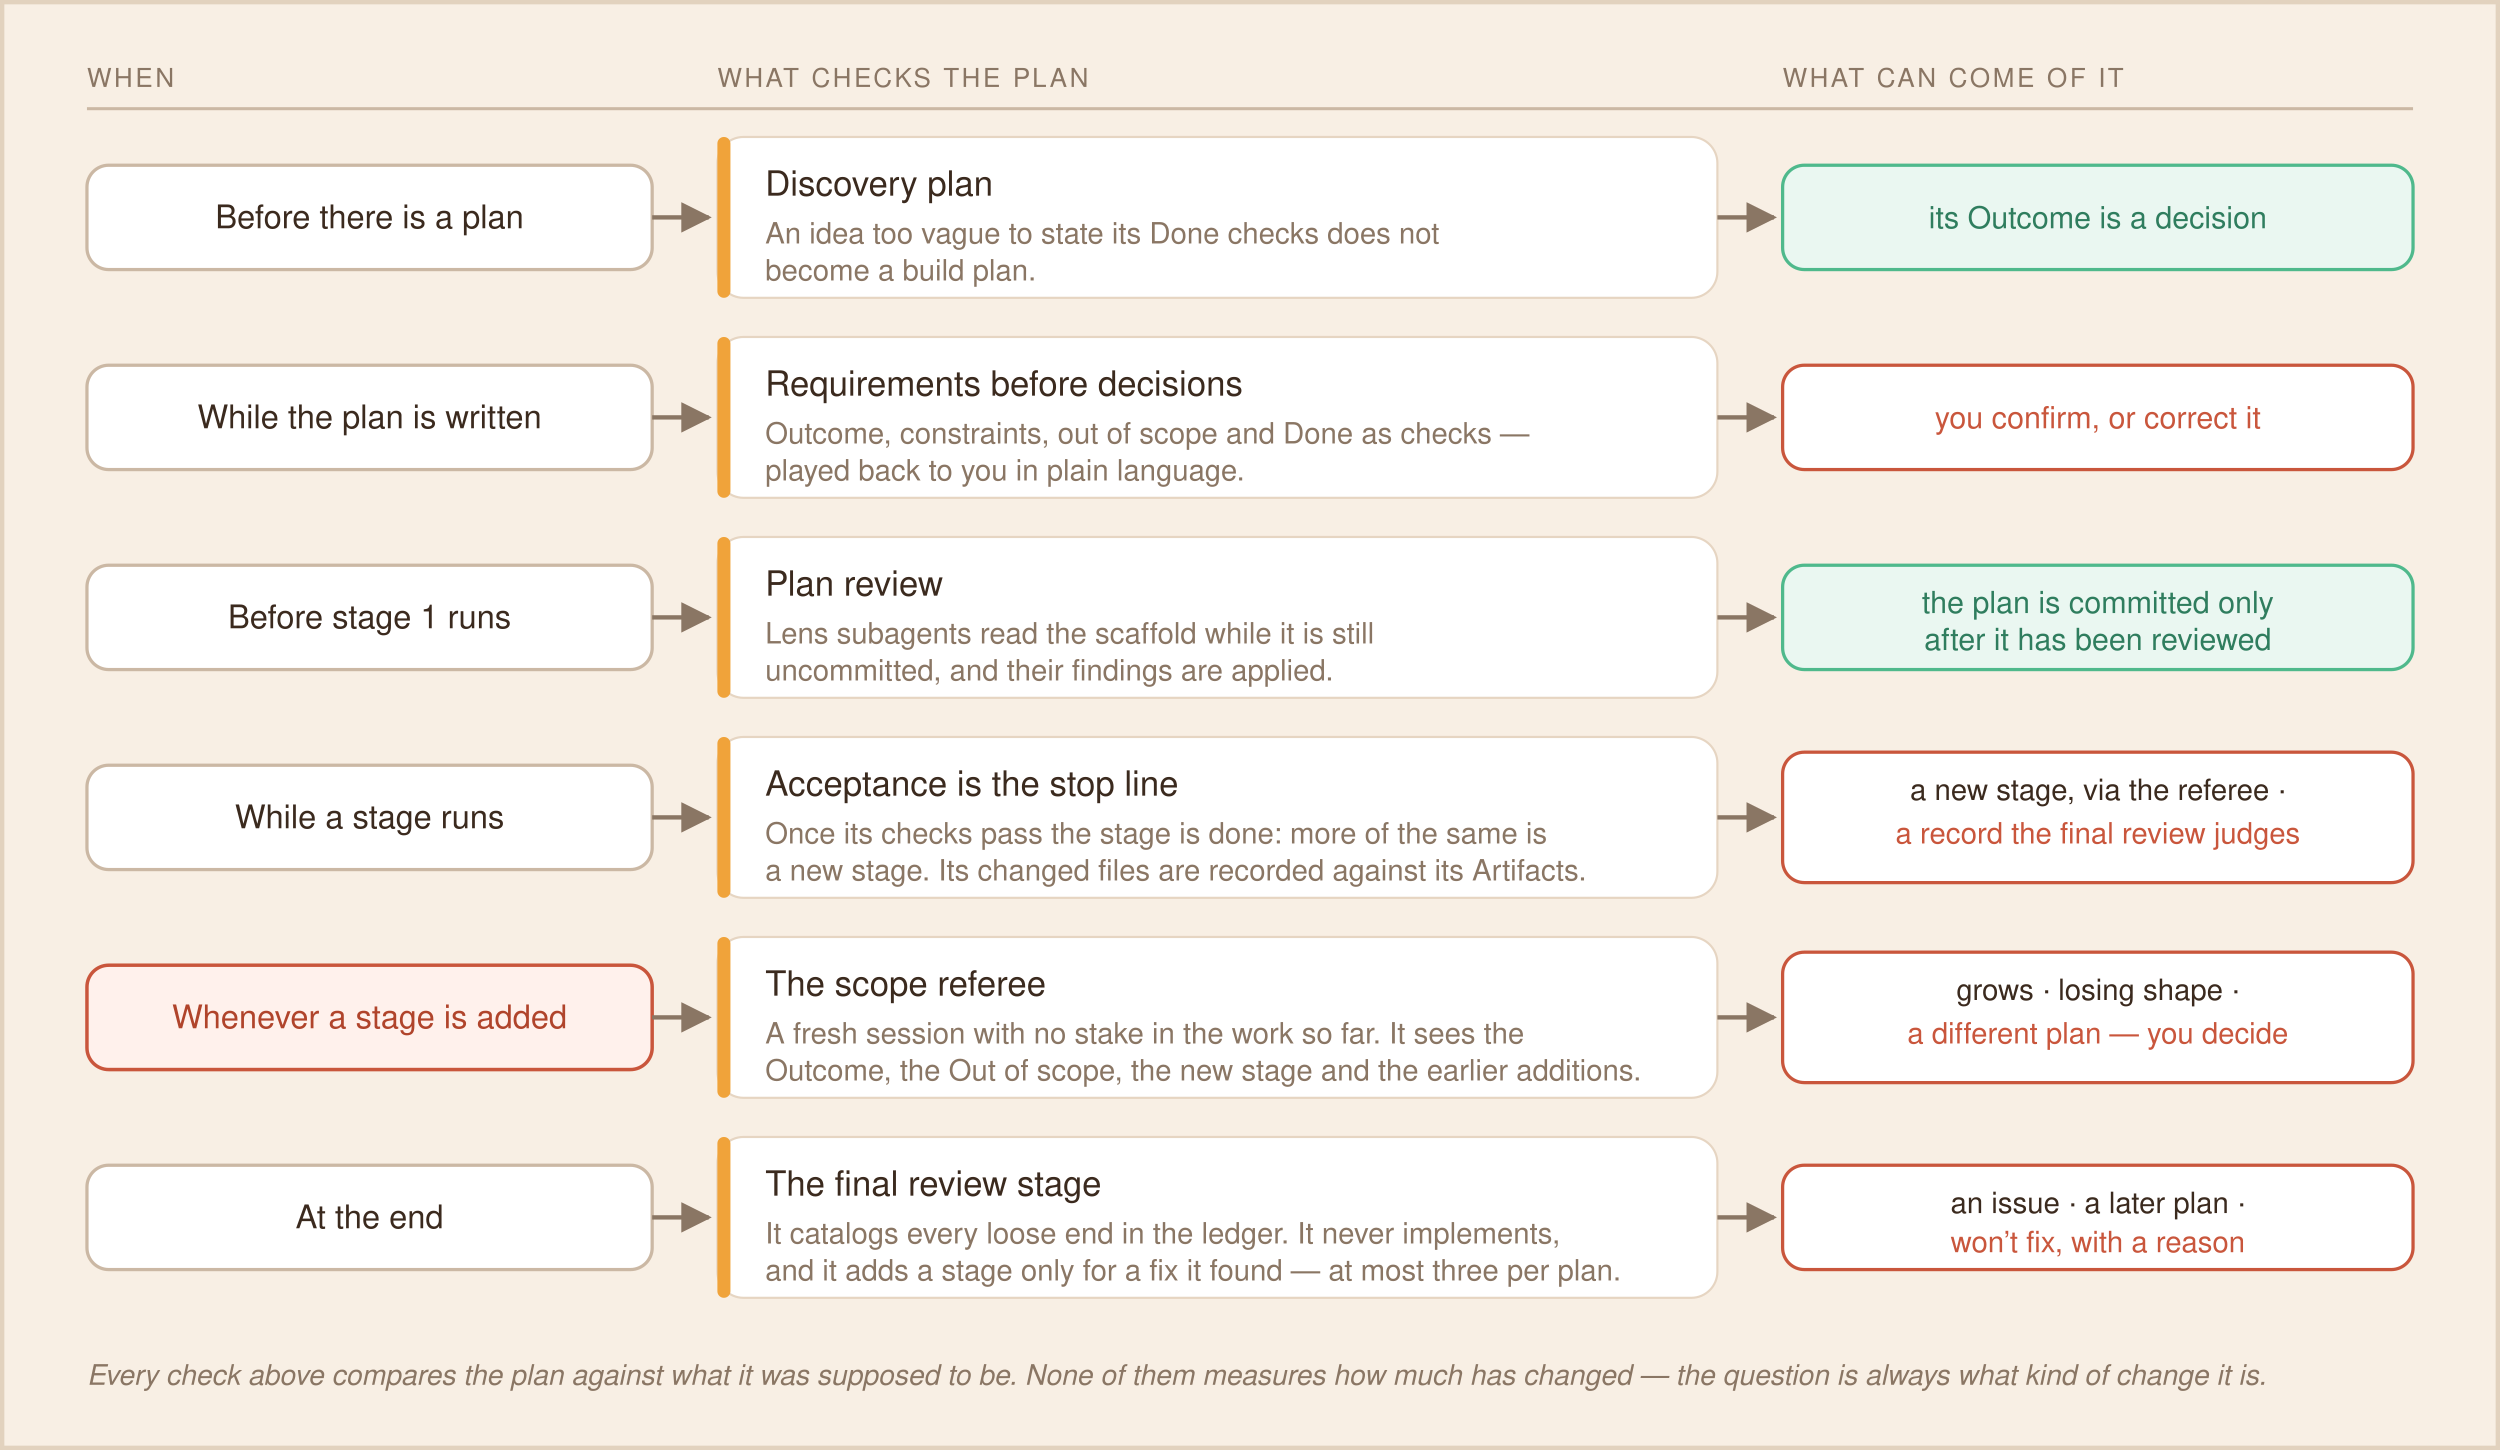
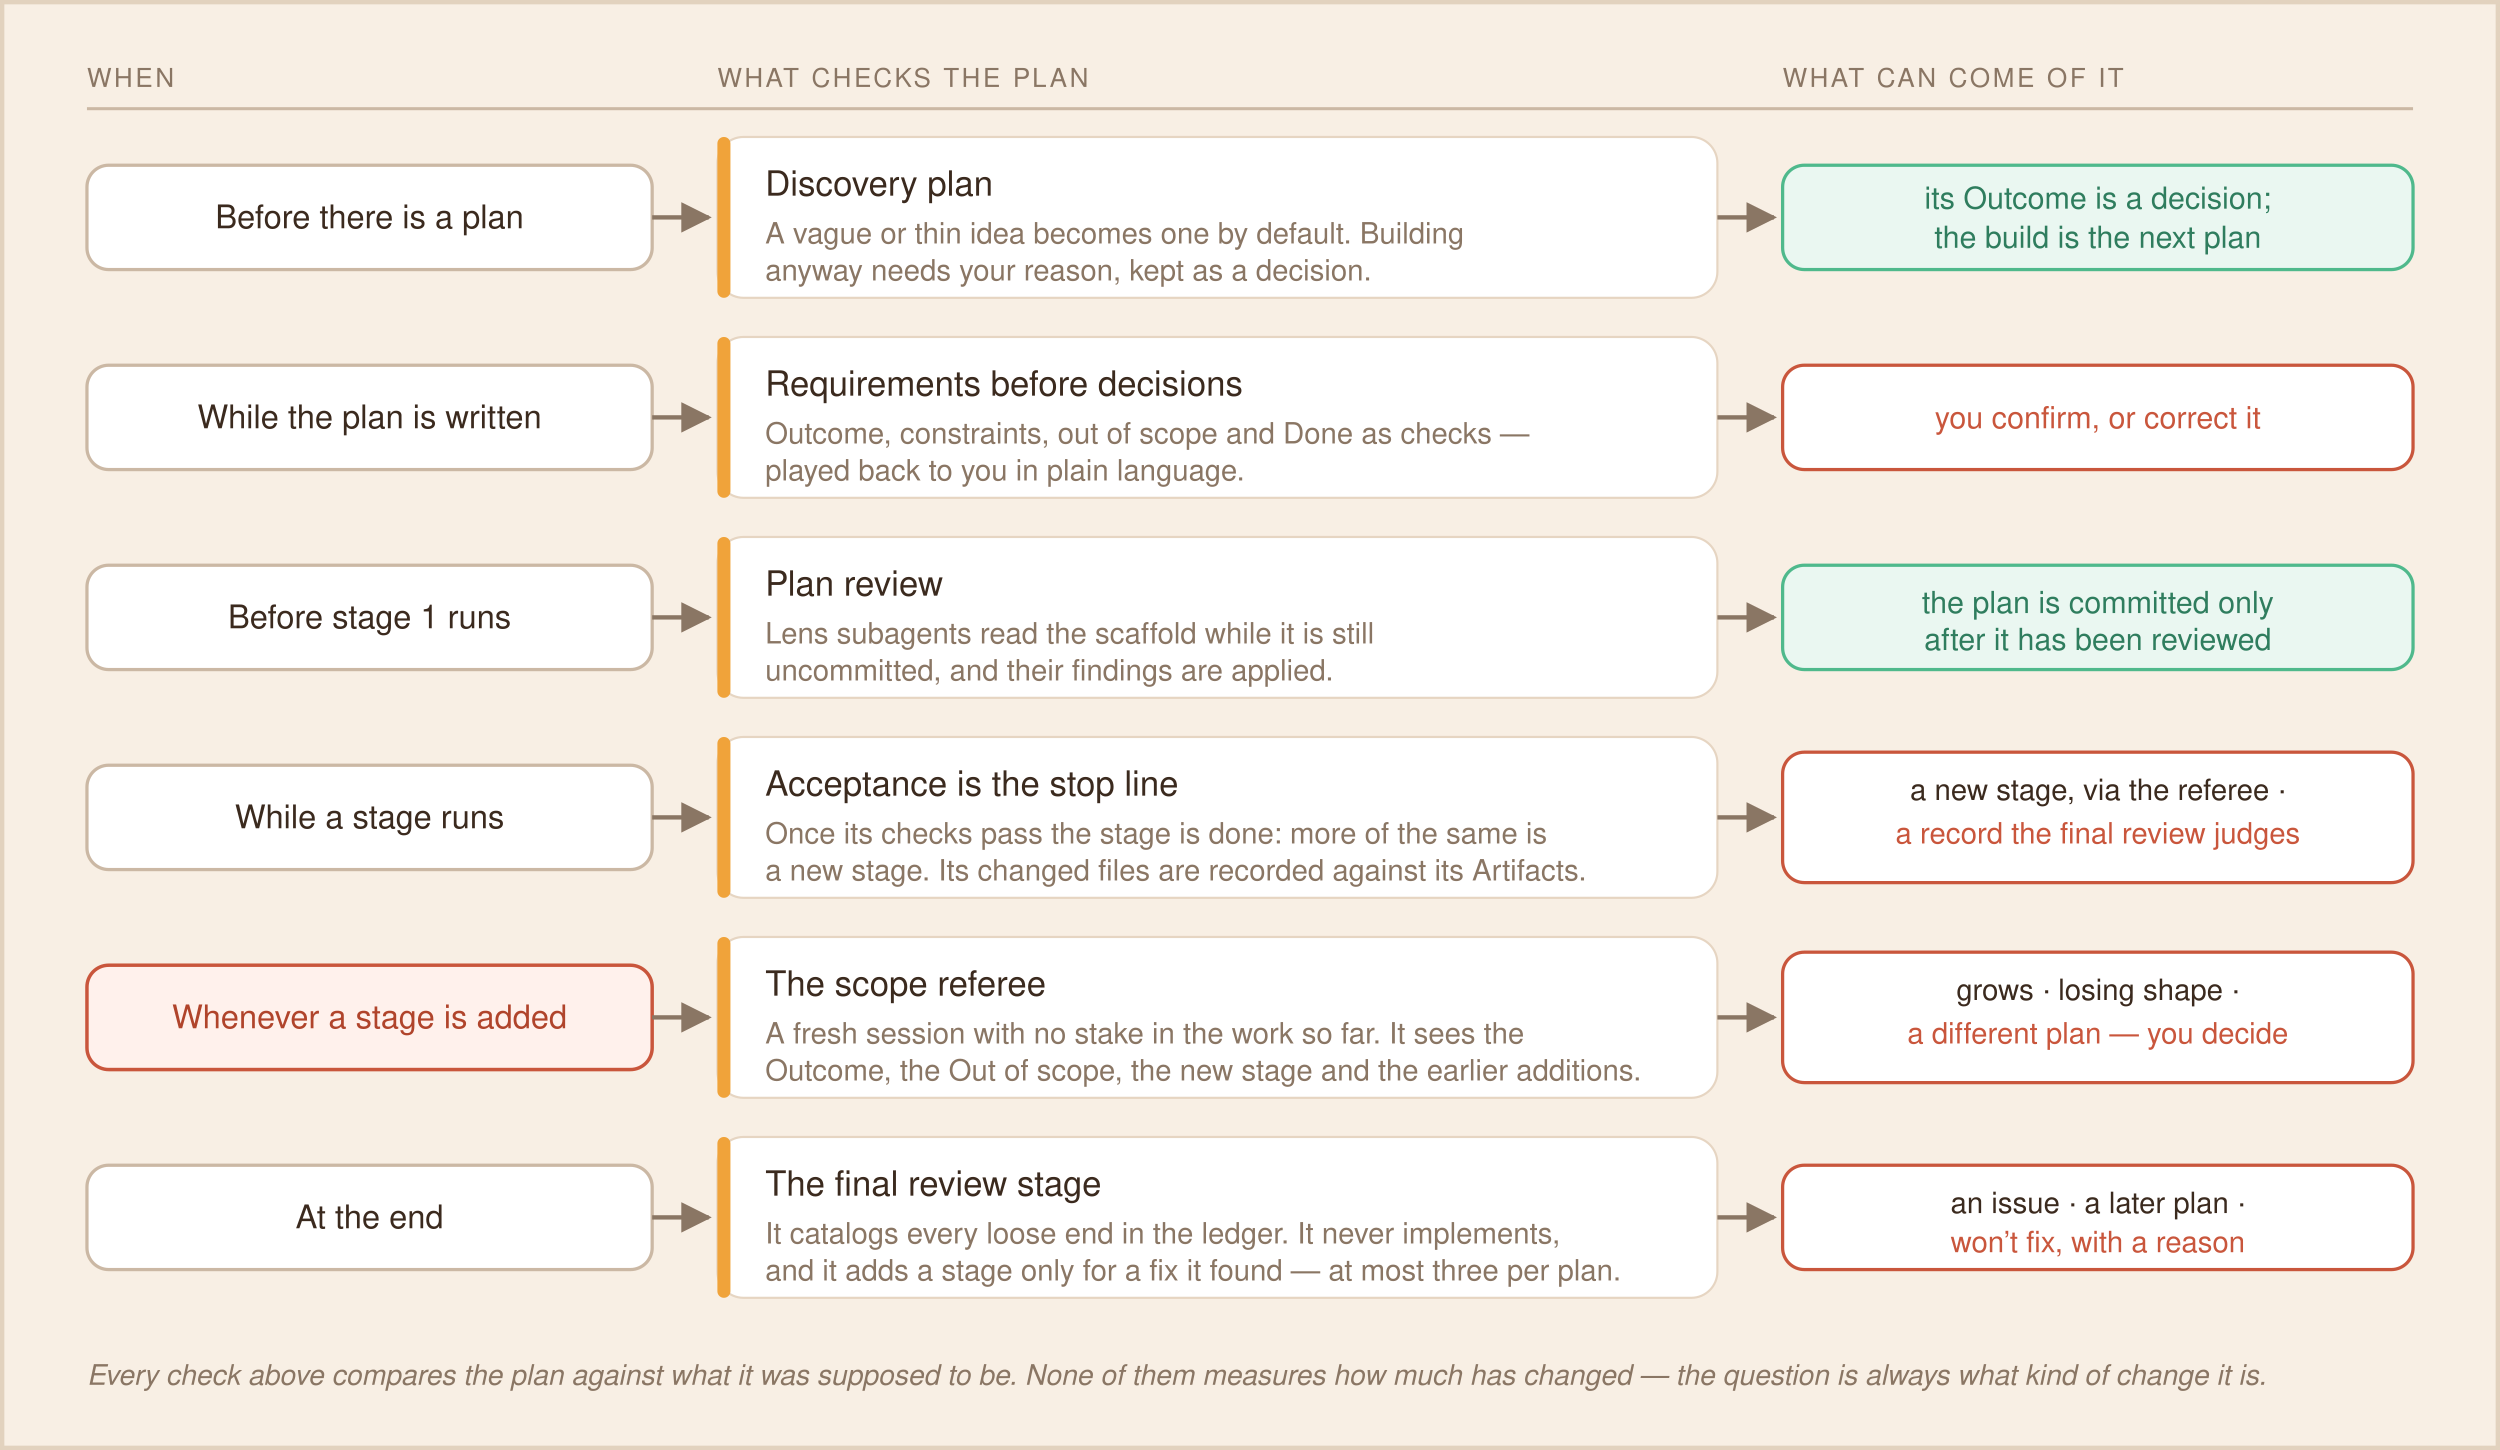
<svg xmlns="http://www.w3.org/2000/svg" viewBox="0 0 1150 667" width="1150" height="667" role="img" aria-label="Where a plan is checked against the project it was supposed to be: six moments, from before there is a plan to the final review, each with the check that fires and what can come of it.">
  <rect x="0" y="0" width="1150" height="667" fill="#F8EFE4" />
  <rect x="1" y="1" width="1148" height="665" fill="none" stroke="#E2D2BE" stroke-width="2" />
  <defs>
    <marker id="a3" viewBox="0 0 10 10" refX="9" refY="5" markerWidth="7" markerHeight="7" orient="auto-start-reverse">
      <path d="M 0 0 L 10 5 L 0 10 z" fill="#8A7664" />
    </marker>
  </defs>
  <g font-family="ui-sans-serif, system-ui, 'Segoe UI', Helvetica, Arial, sans-serif">
    <g fill="#8A7664" font-size="12" letter-spacing="1.2">
      <text x="40" y="40">WHEN</text>
      <text x="330" y="40">WHAT CHECKS THE PLAN</text>
      <text x="820" y="40">WHAT CAN COME OF IT</text>
    </g>
    <line x1="40" y1="50" x2="1110" y2="50" stroke="#CBB8A4" stroke-width="1.4" />
    <rect x="40" y="76" width="260" height="48" rx="10" fill="#FFFFFF" stroke="#CBB8A4" stroke-width="1.5" />
    <text x="170" y="105" font-size="15" fill="#3B2A1E" text-anchor="middle">Before there is a plan</text>
    <path d="M300 100h26" stroke="#8A7664" stroke-width="2" fill="none" marker-end="url(#a3)" />
    <rect x="330" y="63" width="460" height="74" rx="12" fill="#FFFFFF" stroke="#E6D5C2" />
    <rect x="330" y="63" width="6" height="74" rx="3" fill="#F0A33A" />
    <text x="352" y="90" font-size="16" fill="#3B2A1E">Discovery plan</text>
-     <text x="352" y="112" font-size="13.5" fill="#8A7664">An idea too vague to state its Done checks does not</text>
-     <text x="352" y="129" font-size="13.5" fill="#8A7664">become a build plan.</text>
+     <text x="352" y="112" font-size="13.5" fill="#8A7664">A vague or thin idea becomes one by default. Building</text>
+     <text x="352" y="129" font-size="13.5" fill="#8A7664">anyway needs your reason, kept as a decision.</text>
    <path d="M790 100h26" stroke="#8A7664" stroke-width="2" fill="none" marker-end="url(#a3)" />
    <rect x="820" y="76" width="290" height="48" rx="10" fill="#EAF7F1" stroke="#4FB98C" stroke-width="1.5" />
-     <text x="965" y="105" font-size="14" fill="#2F7D5E" text-anchor="middle">its Outcome is a decision</text>
+     <text x="965" y="96" font-size="14" fill="#2F7D5E" text-anchor="middle">its Outcome is a decision;</text>
+     <text x="965" y="114" font-size="14" fill="#2F7D5E" text-anchor="middle">the build is the next plan</text>
    <rect x="40" y="168" width="260" height="48" rx="10" fill="#FFFFFF" stroke="#CBB8A4" stroke-width="1.5" />
    <text x="170" y="197" font-size="15" fill="#3B2A1E" text-anchor="middle">While the plan is written</text>
    <path d="M300 192h26" stroke="#8A7664" stroke-width="2" fill="none" marker-end="url(#a3)" />
    <rect x="330" y="155" width="460" height="74" rx="12" fill="#FFFFFF" stroke="#E6D5C2" />
    <rect x="330" y="155" width="6" height="74" rx="3" fill="#F0A33A" />
    <text x="352" y="182" font-size="16" fill="#3B2A1E">Requirements before decisions</text>
    <text x="352" y="204" font-size="13.5" fill="#8A7664">Outcome, constraints, out of scope and Done as checks —</text>
    <text x="352" y="221" font-size="13.5" fill="#8A7664">played back to you in plain language.</text>
    <path d="M790 192h26" stroke="#8A7664" stroke-width="2" fill="none" marker-end="url(#a3)" />
    <rect x="820" y="168" width="290" height="48" rx="10" fill="#FFFFFF" stroke="#C9563C" stroke-width="1.5" />
    <text x="965" y="197" font-size="14" fill="#C9563C" text-anchor="middle">you confirm, or correct it</text>
    <rect x="40" y="260" width="260" height="48" rx="10" fill="#FFFFFF" stroke="#CBB8A4" stroke-width="1.5" />
    <text x="170" y="289" font-size="15" fill="#3B2A1E" text-anchor="middle">Before stage 1 runs</text>
    <path d="M300 284h26" stroke="#8A7664" stroke-width="2" fill="none" marker-end="url(#a3)" />
    <rect x="330" y="247" width="460" height="74" rx="12" fill="#FFFFFF" stroke="#E6D5C2" />
    <rect x="330" y="247" width="6" height="74" rx="3" fill="#F0A33A" />
    <text x="352" y="274" font-size="16" fill="#3B2A1E">Plan review</text>
    <text x="352" y="296" font-size="13.5" fill="#8A7664">Lens subagents read the scaffold while it is still</text>
    <text x="352" y="313" font-size="13.5" fill="#8A7664">uncommitted, and their findings are applied.</text>
    <path d="M790 284h26" stroke="#8A7664" stroke-width="2" fill="none" marker-end="url(#a3)" />
    <rect x="820" y="260" width="290" height="48" rx="10" fill="#EAF7F1" stroke="#4FB98C" stroke-width="1.5" />
    <text x="965" y="282" font-size="14" fill="#2F7D5E" text-anchor="middle">the plan is committed only</text>
    <text x="965" y="299" font-size="14" fill="#2F7D5E" text-anchor="middle">after it has been reviewed</text>
    <rect x="40" y="352" width="260" height="48" rx="10" fill="#FFFFFF" stroke="#CBB8A4" stroke-width="1.5" />
    <text x="170" y="381" font-size="15" fill="#3B2A1E" text-anchor="middle">While a stage runs</text>
    <path d="M300 376h26" stroke="#8A7664" stroke-width="2" fill="none" marker-end="url(#a3)" />
    <rect x="330" y="339" width="460" height="74" rx="12" fill="#FFFFFF" stroke="#E6D5C2" />
    <rect x="330" y="339" width="6" height="74" rx="3" fill="#F0A33A" />
    <text x="352" y="366" font-size="16" fill="#3B2A1E">Acceptance is the stop line</text>
    <text x="352" y="388" font-size="13.5" fill="#8A7664">Once its checks pass the stage is done: more of the same is</text>
    <text x="352" y="405" font-size="13.5" fill="#8A7664">a new stage. Its changed files are recorded against its Artifacts.</text>
    <path d="M790 376h26" stroke="#8A7664" stroke-width="2" fill="none" marker-end="url(#a3)" />
    <rect x="820" y="346" width="290" height="60" rx="10" fill="#FFFFFF" stroke="#C9563C" stroke-width="1.5" />
    <text x="965" y="368" font-size="13.5" fill="#3B2A1E" text-anchor="middle">a new stage, via the referee ·</text>
    <text x="965" y="388" font-size="13.5" fill="#C9563C" text-anchor="middle">a record the final review judges</text>
    <rect x="40" y="444" width="260" height="48" rx="10" fill="#FFF1EC" stroke="#C9563C" stroke-width="1.6" />
    <text x="170" y="473" font-size="15" fill="#B0442B" text-anchor="middle">Whenever a stage is added</text>
    <path d="M300 468h26" stroke="#8A7664" stroke-width="2" fill="none" marker-end="url(#a3)" />
    <rect x="330" y="431" width="460" height="74" rx="12" fill="#FFFFFF" stroke="#E6D5C2" />
    <rect x="330" y="431" width="6" height="74" rx="3" fill="#F0A33A" />
    <text x="352" y="458" font-size="16" fill="#3B2A1E">The scope referee</text>
    <text x="352" y="480" font-size="13.5" fill="#8A7664">A fresh session with no stake in the work so far. It sees the</text>
    <text x="352" y="497" font-size="13.5" fill="#8A7664">Outcome, the Out of scope, the new stage and the earlier additions.</text>
    <path d="M790 468h26" stroke="#8A7664" stroke-width="2" fill="none" marker-end="url(#a3)" />
    <rect x="820" y="438" width="290" height="60" rx="10" fill="#FFFFFF" stroke="#C9563C" stroke-width="1.5" />
    <text x="965" y="460" font-size="13.5" fill="#3B2A1E" text-anchor="middle">grows · losing shape ·</text>
    <text x="965" y="480" font-size="13.5" fill="#C9563C" text-anchor="middle">a different plan — you decide</text>
    <rect x="40" y="536" width="260" height="48" rx="10" fill="#FFFFFF" stroke="#CBB8A4" stroke-width="1.5" />
    <text x="170" y="565" font-size="15" fill="#3B2A1E" text-anchor="middle">At the end</text>
    <path d="M300 560h26" stroke="#8A7664" stroke-width="2" fill="none" marker-end="url(#a3)" />
    <rect x="330" y="523" width="460" height="74" rx="12" fill="#FFFFFF" stroke="#E6D5C2" />
    <rect x="330" y="523" width="6" height="74" rx="3" fill="#F0A33A" />
    <text x="352" y="550" font-size="16" fill="#3B2A1E">The final review stage</text>
    <text x="352" y="572" font-size="13.5" fill="#8A7664">It catalogs every loose end in the ledger. It never implements,</text>
    <text x="352" y="589" font-size="13.5" fill="#8A7664">and it adds a stage only for a fix it found — at most three per plan.</text>
    <path d="M790 560h26" stroke="#8A7664" stroke-width="2" fill="none" marker-end="url(#a3)" />
    <rect x="820" y="536" width="290" height="48" rx="10" fill="#FFFFFF" stroke="#C9563C" stroke-width="1.5" />
    <text x="965" y="558" font-size="13.5" fill="#3B2A1E" text-anchor="middle">an issue · a later plan ·</text>
    <text x="965" y="576" font-size="13.5" fill="#C9563C" text-anchor="middle">won’t fix, with a reason</text>
    <text x="40" y="637" font-size="13" fill="#8A7664" font-style="italic">Every check above compares the plan against what it was supposed to be. None of them measures how much has changed — the question is always what kind of change it is.</text>
  </g>
</svg>
